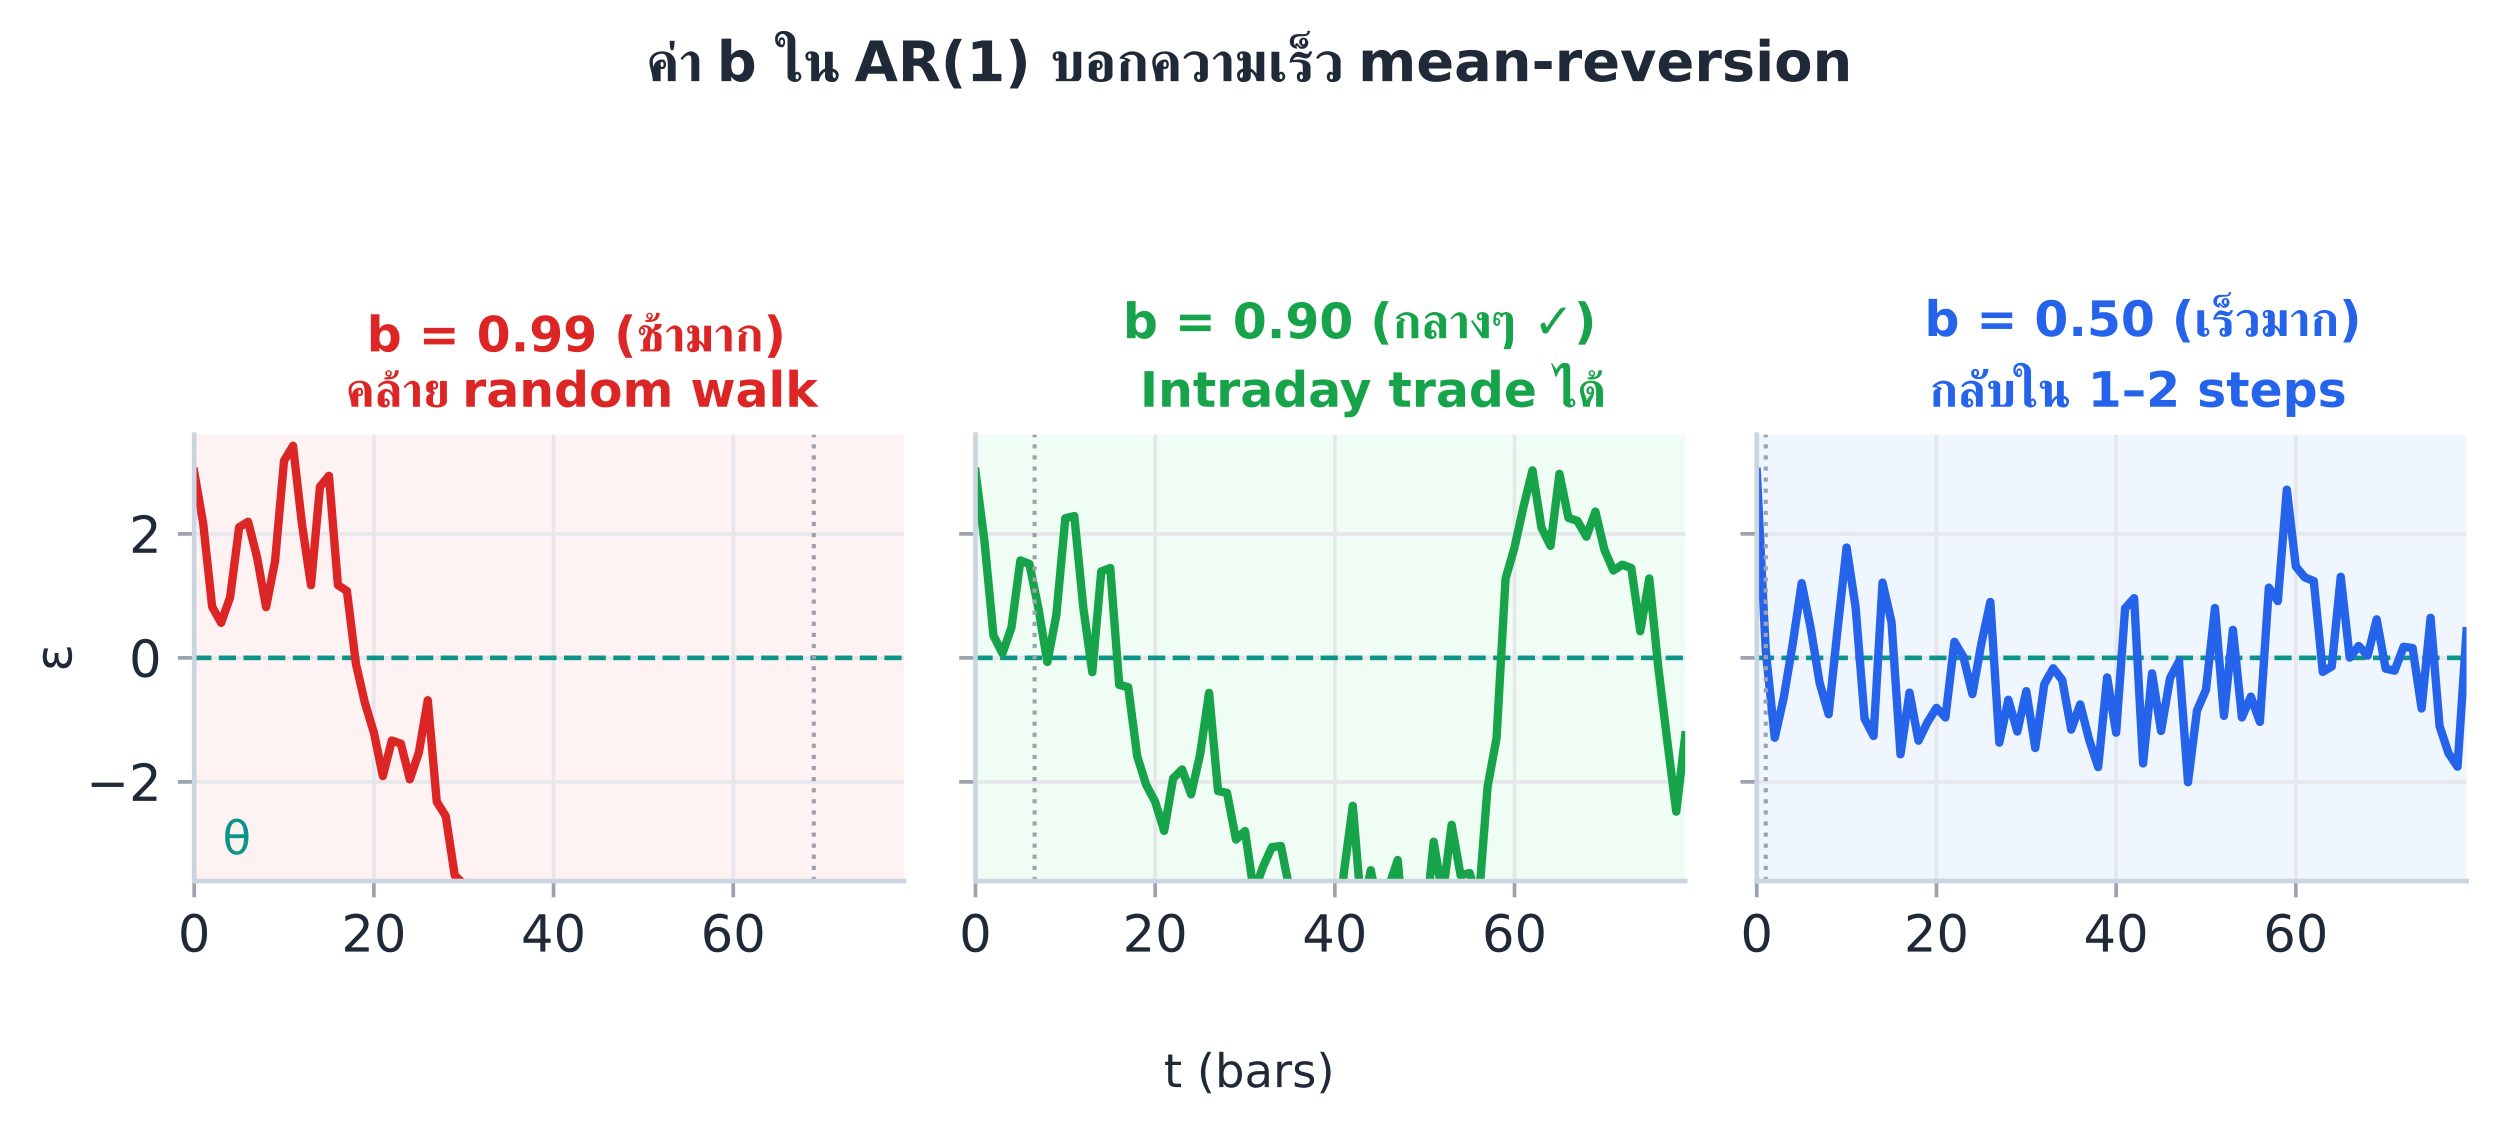
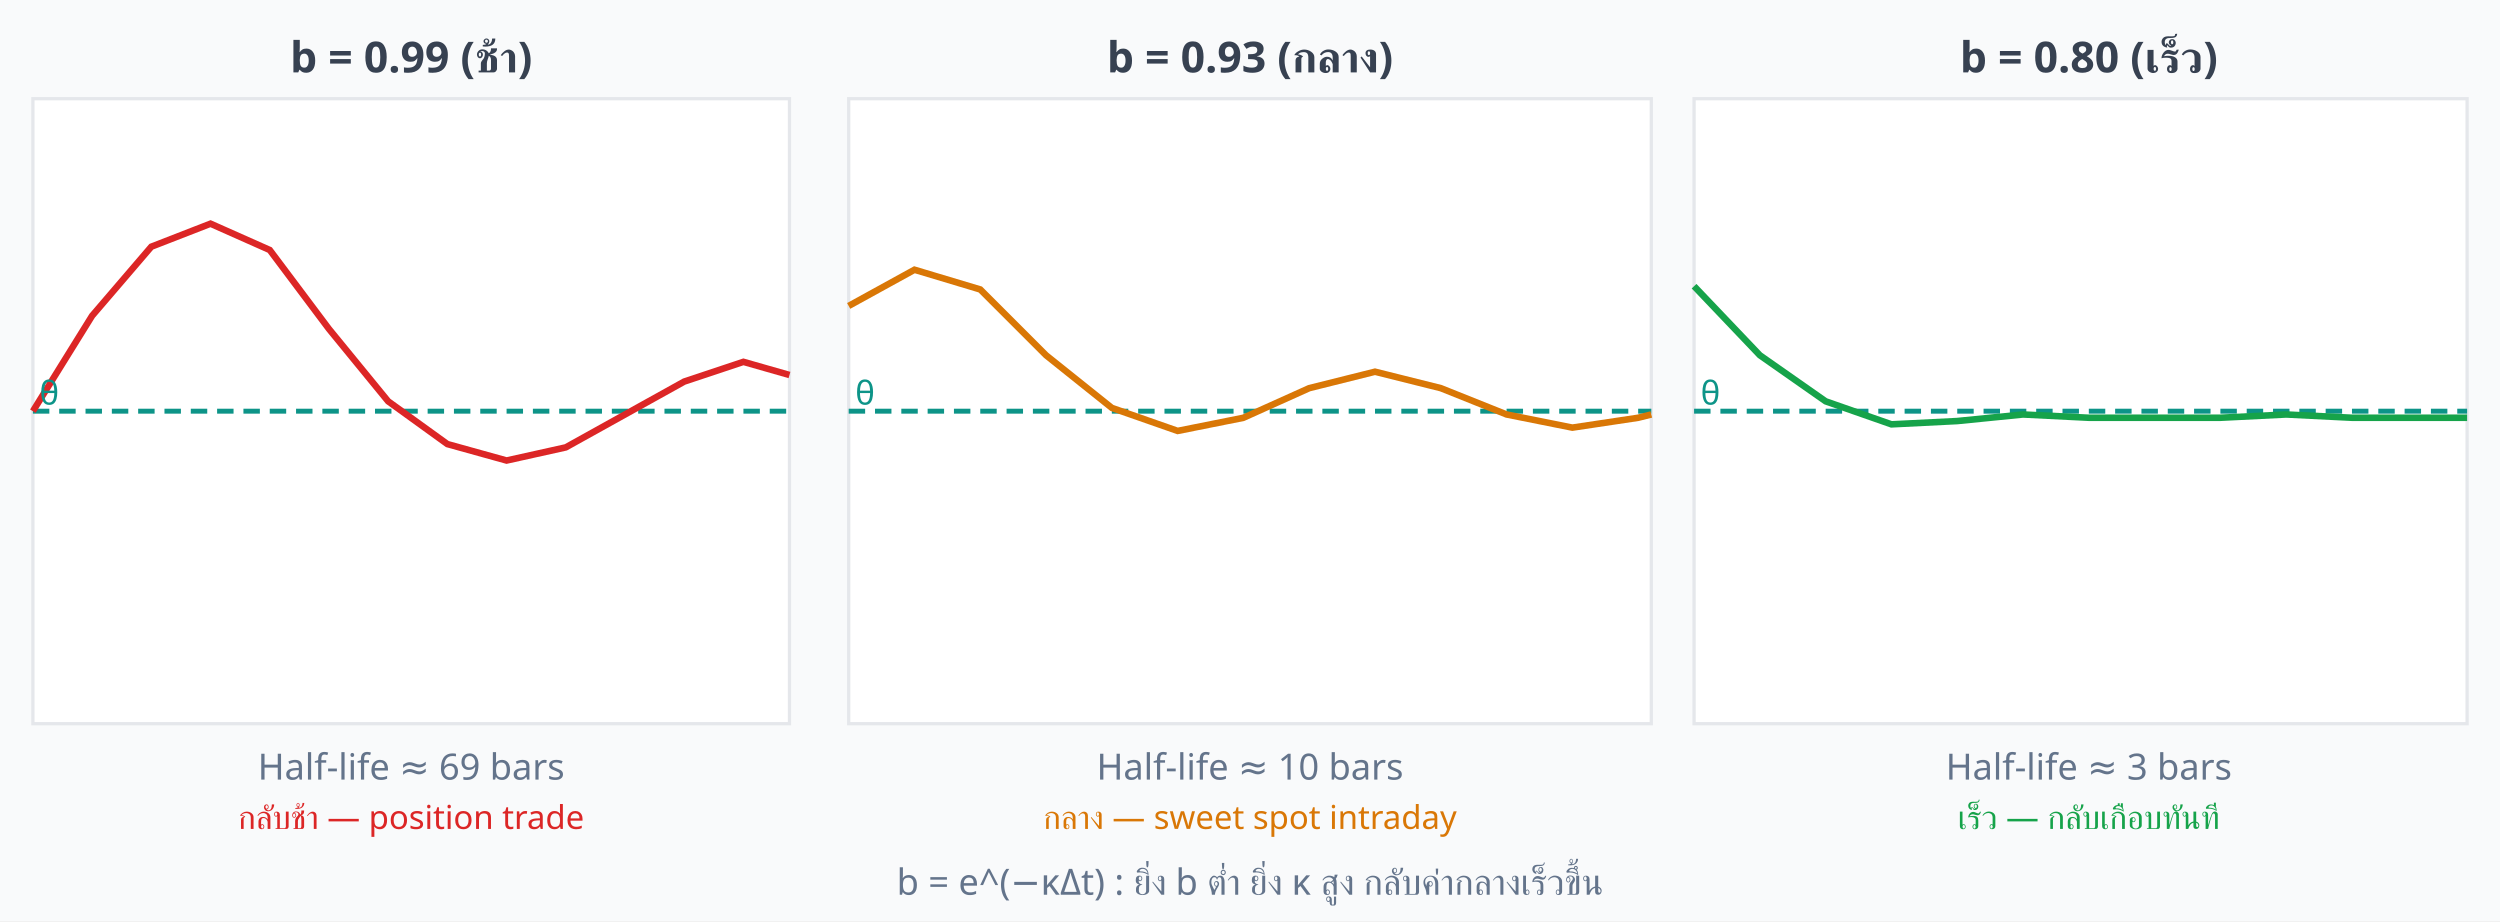
- <svg xmlns="http://www.w3.org/2000/svg" xmlns:xlink="http://www.w3.org/1999/xlink" width="537.501pt" height="243.36pt" viewBox="0 0 537.501 243.36" version="1.1">
-   <defs>
-     <style type="text/css">*{stroke-linejoin: round; stroke-linecap: butt}</style>
-   </defs>
-   <g id="figure_1">
-     <g id="patch_1">
-       <path d="M 0 243.36  L 537.501 243.36  L 537.501 0  L 0 0  z " style="fill: #ffffff" />
-     </g>
-     <g id="axes_1">
-       <g id="patch_2">
-         <path d="M 41.752 189.429  L 194.348 189.429  L 194.348 93.447  L 41.752 93.447  z " style="fill: #fef2f2" />
-       </g>
-       <g id="matplotlib.axis_1">
-         <g id="xtick_1">
-           <g id="line2d_1">
-             <path d="M 41.752 189.429  L 41.752 93.447  " clip-path="url(#p8054d97306)" style="fill: none; stroke: #e5e7eb; stroke-width: 0.8; stroke-linecap: square" />
-           </g>
-           <g id="line2d_2">
-             <defs>
-               <path id="mfa5db706db" d="M 0 0  L 0 3.5  " style="stroke: #9ca3af; stroke-width: 0.8" />
-             </defs>
-             <g>
-               <use xlink:href="#mfa5db706db" x="41.752" y="189.429" style="fill: #9ca3af; stroke: #9ca3af; stroke-width: 0.8" />
-             </g>
-           </g>
-           <g id="text_1">
-             <text style="font-size: 11px; font-family: 'Sarabun', 'DejaVu Sans'; text-anchor: middle; fill: #1f2937" x="41.752" y="204.591" transform="rotate(-0 41.75203 204.5914)">0</text>
-           </g>
-         </g>
-         <g id="xtick_2">
-           <g id="line2d_3">
-             <path d="M 80.384 189.429  L 80.384 93.447  " clip-path="url(#p8054d97306)" style="fill: none; stroke: #e5e7eb; stroke-width: 0.8; stroke-linecap: square" />
-           </g>
-           <g id="line2d_4">
-             <g>
-               <use xlink:href="#mfa5db706db" x="80.384" y="189.429" style="fill: #9ca3af; stroke: #9ca3af; stroke-width: 0.8" />
-             </g>
-           </g>
-           <g id="text_2">
-             <text style="font-size: 11px; font-family: 'Sarabun', 'DejaVu Sans'; text-anchor: middle; fill: #1f2937" x="80.384" y="204.591" transform="rotate(-0 80.38402 204.5914)">20</text>
-           </g>
-         </g>
-         <g id="xtick_3">
-           <g id="line2d_5">
-             <path d="M 119.016 189.429  L 119.016 93.447  " clip-path="url(#p8054d97306)" style="fill: none; stroke: #e5e7eb; stroke-width: 0.8; stroke-linecap: square" />
-           </g>
-           <g id="line2d_6">
-             <g>
-               <use xlink:href="#mfa5db706db" x="119.016" y="189.429" style="fill: #9ca3af; stroke: #9ca3af; stroke-width: 0.8" />
-             </g>
-           </g>
-           <g id="text_3">
-             <text style="font-size: 11px; font-family: 'Sarabun', 'DejaVu Sans'; text-anchor: middle; fill: #1f2937" x="119.016" y="204.591" transform="rotate(-0 119.016 204.5914)">40</text>
-           </g>
-         </g>
-         <g id="xtick_4">
-           <g id="line2d_7">
-             <path d="M 157.648 189.429  L 157.648 93.447  " clip-path="url(#p8054d97306)" style="fill: none; stroke: #e5e7eb; stroke-width: 0.8; stroke-linecap: square" />
-           </g>
-           <g id="line2d_8">
-             <g>
-               <use xlink:href="#mfa5db706db" x="157.648" y="189.429" style="fill: #9ca3af; stroke: #9ca3af; stroke-width: 0.8" />
-             </g>
-           </g>
-           <g id="text_4">
-             <text style="font-size: 11px; font-family: 'Sarabun', 'DejaVu Sans'; text-anchor: middle; fill: #1f2937" x="157.648" y="204.591" transform="rotate(-0 157.648 204.5914)">60</text>
-           </g>
-         </g>
-       </g>
-       <g id="matplotlib.axis_2">
-         <g id="ytick_1">
-           <g id="line2d_9">
-             <path d="M 41.752 168.1  L 194.348 168.1  " clip-path="url(#p8054d97306)" style="fill: none; stroke: #e5e7eb; stroke-width: 0.8; stroke-linecap: square" />
-           </g>
-           <g id="line2d_10">
-             <defs>
-               <path id="mdbdb8b3468" d="M 0 0  L -3.5 0  " style="stroke: #9ca3af; stroke-width: 0.8" />
-             </defs>
-             <g>
-               <use xlink:href="#mdbdb8b3468" x="41.752" y="168.1" style="fill: #9ca3af; stroke: #9ca3af; stroke-width: 0.8" />
-             </g>
-           </g>
-           <g id="text_5">
-             <text style="font-size: 11px; font-family: 'Sarabun', 'DejaVu Sans'; text-anchor: end; fill: #1f2937" x="34.752" y="172.181" transform="rotate(-0 34.75203 172.181)">−2</text>
-           </g>
-         </g>
-         <g id="ytick_2">
-           <g id="line2d_11">
-             <path d="M 41.752 141.438  L 194.348 141.438  " clip-path="url(#p8054d97306)" style="fill: none; stroke: #e5e7eb; stroke-width: 0.8; stroke-linecap: square" />
-           </g>
-           <g id="line2d_12">
-             <g>
-               <use xlink:href="#mdbdb8b3468" x="41.752" y="141.438" style="fill: #9ca3af; stroke: #9ca3af; stroke-width: 0.8" />
-             </g>
-           </g>
-           <g id="text_6">
-             <text style="font-size: 11px; font-family: 'Sarabun', 'DejaVu Sans'; text-anchor: end; fill: #1f2937" x="34.752" y="145.519" transform="rotate(-0 34.75203 145.5194)">0</text>
-           </g>
-         </g>
-         <g id="ytick_3">
-           <g id="line2d_13">
-             <path d="M 41.752 114.777  L 194.348 114.777  " clip-path="url(#p8054d97306)" style="fill: none; stroke: #e5e7eb; stroke-width: 0.8; stroke-linecap: square" />
-           </g>
-           <g id="line2d_14">
-             <g>
-               <use xlink:href="#mdbdb8b3468" x="41.752" y="114.777" style="fill: #9ca3af; stroke: #9ca3af; stroke-width: 0.8" />
-             </g>
-           </g>
-           <g id="text_7">
-             <text style="font-size: 11px; font-family: 'Sarabun', 'DejaVu Sans'; text-anchor: end; fill: #1f2937" x="34.752" y="118.858" transform="rotate(-0 34.75203 118.8577)">2</text>
-           </g>
-         </g>
-         <g id="text_8">
-           <text style="font-size: 11px; font-family: 'Sarabun', 'DejaVu Sans'; text-anchor: middle; fill: #1f2937" x="15.362" y="141.438" transform="rotate(-90 15.36234 141.4382)">ε</text>
-         </g>
-       </g>
-       <g id="line2d_15">
-         <path d="M 41.752 141.438  L 194.348 141.438  " clip-path="url(#p8054d97306)" style="fill: none; stroke-dasharray: 3.7,1.6; stroke-dashoffset: 0; stroke: #0d9488" />
-       </g>
-       <g id="line2d_16">
-         <path d="M 41.752 101.446  L 43.684 112.538  L 45.615 130.483  L 47.547 133.904  L 49.478 128.375  L 51.41 113.362  L 53.342 112.182  L 55.273 119.843  L 57.205 130.522  L 59.136 120.65  L 61.068 99.066  L 63 95.856  L 64.931 112.755  L 66.863 125.818  L 68.794 104.645  L 70.726 102.31  L 72.658 125.794  L 74.589 127.067  L 76.521 142.719  L 78.452 151.095  L 80.384 157.503  L 82.316 166.851  L 84.247 159.218  L 86.179 159.881  L 88.11 167.553  L 90.042 161.83  L 91.974 150.562  L 93.905 172.373  L 95.837 175.485  L 97.768 188.217  L 99.7 190.055  L 101.632 206.755  L 103.563 205.823  L 105.495 205.681  L 107.426 209.092  L 109.358 222.382  L 111.29 226.85  L 113.221 240.54  L 113.653 244.36  M 122.015 244.36  L 122.879 239.598  L 123.238 244.36  M 156.632 244.36  L 157.648 239.291  L 159.58 227.043  L 161.511 214.976  L 163.443 222.323  L 165.374 222.444  L 167.306 203.628  L 169.238 208.289  L 171.169 205.1  L 173.101 204.744  L 175.032 195.986  L 176.964 200.302  L 178.896 201.742  L 180.827 197.905  L 182.759 195.964  L 184.69 206.946  L 186.622 194.347  L 188.554 211.125  L 190.485 226.436  L 192.417 242.678  L 194.348 228.77  " clip-path="url(#p8054d97306)" style="fill: none; stroke: #dc2626; stroke-width: 1.8; stroke-linecap: square" />
-       </g>
-       <g id="line2d_17">
-         <path d="M 174.97 189.429  L 174.97 93.447  " clip-path="url(#p8054d97306)" style="fill: none; stroke-dasharray: 0.9,1.485; stroke-dashoffset: 0; stroke: #9ca3af; stroke-width: 0.9" />
-       </g>
-       <g id="patch_3">
-         <path d="M 41.752 189.429  L 41.752 93.447  " style="fill: none; stroke: #cbd5e1; stroke-linejoin: miter; stroke-linecap: square" />
-       </g>
-       <g id="patch_4">
-         <path d="M 41.752 189.429  L 194.348 189.429  " style="fill: none; stroke: #cbd5e1; stroke-linejoin: miter; stroke-linecap: square" />
-       </g>
-       <g id="text_9">
-         <text style="font-size: 10px; font-family: 'Sarabun', 'DejaVu Sans'; text-anchor: start; fill: #0d9488" x="47.856" y="183.67" transform="rotate(-0 47.85589 183.6702)">θ</text>
-       </g>
-       <g id="text_10">
-         <text style="font-weight: 700; font-size: 10.5px; font-family: 'Sarabun', 'DejaVu Sans'; fill: #dc2626" transform="translate(78.85896 75.55635)">b = 0.99 (ช้ามาก)</text>
-         <text style="font-weight: 700; font-size: 10.5px; font-family: 'Sarabun', 'DejaVu Sans'; fill: #dc2626" transform="translate(74.32264 87.44727)">คล้าย random walk</text>
-       </g>
-     </g>
-     <g id="axes_2">
-       <g id="patch_5">
-         <path d="M 209.728 189.429  L 362.325 189.429  L 362.325 93.447  L 209.728 93.447  z " style="fill: #f0fdf4" />
-       </g>
-       <g id="matplotlib.axis_3">
-         <g id="xtick_5">
-           <g id="line2d_18">
-             <path d="M 209.728 189.429  L 209.728 93.447  " clip-path="url(#p40a6af724c)" style="fill: none; stroke: #e5e7eb; stroke-width: 0.8; stroke-linecap: square" />
-           </g>
-           <g id="line2d_19">
-             <g>
-               <use xlink:href="#mfa5db706db" x="209.728" y="189.429" style="fill: #9ca3af; stroke: #9ca3af; stroke-width: 0.8" />
-             </g>
-           </g>
-           <g id="text_11">
-             <text style="font-size: 11px; font-family: 'Sarabun', 'DejaVu Sans'; text-anchor: middle; fill: #1f2937" x="209.728" y="204.591" transform="rotate(-0 209.7284 204.5914)">0</text>
-           </g>
-         </g>
-         <g id="xtick_6">
-           <g id="line2d_20">
-             <path d="M 248.36 189.429  L 248.36 93.447  " clip-path="url(#p40a6af724c)" style="fill: none; stroke: #e5e7eb; stroke-width: 0.8; stroke-linecap: square" />
-           </g>
-           <g id="line2d_21">
-             <g>
-               <use xlink:href="#mfa5db706db" x="248.36" y="189.429" style="fill: #9ca3af; stroke: #9ca3af; stroke-width: 0.8" />
-             </g>
-           </g>
-           <g id="text_12">
-             <text style="font-size: 11px; font-family: 'Sarabun', 'DejaVu Sans'; text-anchor: middle; fill: #1f2937" x="248.36" y="204.591" transform="rotate(-0 248.3604 204.5914)">20</text>
-           </g>
-         </g>
-         <g id="xtick_7">
-           <g id="line2d_22">
-             <path d="M 286.992 189.429  L 286.992 93.447  " clip-path="url(#p40a6af724c)" style="fill: none; stroke: #e5e7eb; stroke-width: 0.8; stroke-linecap: square" />
-           </g>
-           <g id="line2d_23">
-             <g>
-               <use xlink:href="#mfa5db706db" x="286.992" y="189.429" style="fill: #9ca3af; stroke: #9ca3af; stroke-width: 0.8" />
-             </g>
-           </g>
-           <g id="text_13">
-             <text style="font-size: 11px; font-family: 'Sarabun', 'DejaVu Sans'; text-anchor: middle; fill: #1f2937" x="286.992" y="204.591" transform="rotate(-0 286.9924 204.5914)">40</text>
-           </g>
-         </g>
-         <g id="xtick_8">
-           <g id="line2d_24">
-             <path d="M 325.624 189.429  L 325.624 93.447  " clip-path="url(#p40a6af724c)" style="fill: none; stroke: #e5e7eb; stroke-width: 0.8; stroke-linecap: square" />
-           </g>
-           <g id="line2d_25">
-             <g>
-               <use xlink:href="#mfa5db706db" x="325.624" y="189.429" style="fill: #9ca3af; stroke: #9ca3af; stroke-width: 0.8" />
-             </g>
-           </g>
-           <g id="text_14">
-             <text style="font-size: 11px; font-family: 'Sarabun', 'DejaVu Sans'; text-anchor: middle; fill: #1f2937" x="325.624" y="204.591" transform="rotate(-0 325.6244 204.5914)">60</text>
-           </g>
-         </g>
-       </g>
-       <g id="matplotlib.axis_4">
-         <g id="ytick_4">
-           <g id="line2d_26">
-             <path d="M 209.728 168.1  L 362.325 168.1  " clip-path="url(#p40a6af724c)" style="fill: none; stroke: #e5e7eb; stroke-width: 0.8; stroke-linecap: square" />
-           </g>
-           <g id="line2d_27">
-             <g>
-               <use xlink:href="#mdbdb8b3468" x="209.728" y="168.1" style="fill: #9ca3af; stroke: #9ca3af; stroke-width: 0.8" />
-             </g>
-           </g>
-         </g>
-         <g id="ytick_5">
-           <g id="line2d_28">
-             <path d="M 209.728 141.438  L 362.325 141.438  " clip-path="url(#p40a6af724c)" style="fill: none; stroke: #e5e7eb; stroke-width: 0.8; stroke-linecap: square" />
-           </g>
-           <g id="line2d_29">
-             <g>
-               <use xlink:href="#mdbdb8b3468" x="209.728" y="141.438" style="fill: #9ca3af; stroke: #9ca3af; stroke-width: 0.8" />
-             </g>
-           </g>
-         </g>
-         <g id="ytick_6">
-           <g id="line2d_30">
-             <path d="M 209.728 114.777  L 362.325 114.777  " clip-path="url(#p40a6af724c)" style="fill: none; stroke: #e5e7eb; stroke-width: 0.8; stroke-linecap: square" />
-           </g>
-           <g id="line2d_31">
-             <g>
-               <use xlink:href="#mdbdb8b3468" x="209.728" y="114.777" style="fill: #9ca3af; stroke: #9ca3af; stroke-width: 0.8" />
-             </g>
-           </g>
-         </g>
-       </g>
-       <g id="line2d_32">
-         <path d="M 209.728 141.438  L 362.325 141.438  " clip-path="url(#p40a6af724c)" style="fill: none; stroke-dasharray: 3.7,1.6; stroke-dashoffset: 0; stroke: #0d9488" />
-       </g>
-       <g id="line2d_33">
-         <path d="M 209.728 101.446  L 211.66 116.35  L 213.592 136.648  L 215.523 140.463  L 217.455 134.961  L 219.386 120.499  L 221.318 121.243  L 223.25 130.738  L 225.181 142.327  L 227.113 132.252  L 229.044 111.427  L 230.976 110.953  L 232.908 130.606  L 234.839 144.522  L 236.771 122.867  L 238.702 122.119  L 240.634 147.246  L 242.566 147.749  L 244.497 162.591  L 246.429 168.751  L 248.36 172.379  L 250.292 178.628  L 252.224 167.333  L 254.155 165.446  L 256.087 170.774  L 258.018 162.222  L 259.95 148.97  L 261.882 170.079  L 263.813 170.484  L 265.745 180.498  L 267.676 178.691  L 269.608 191.955  L 271.54 186.356  L 273.471 182.129  L 275.403 181.899  L 277.334 191.606  L 279.266 191.601  L 281.198 200.864  L 283.129 212.669  L 285.061 202.168  L 286.992 210.558  L 288.924 187.674  L 290.856 173.25  L 292.787 196.531  L 294.719 187.099  L 296.65 196.975  L 298.582 190.683  L 300.514 184.913  L 302.445 206.839  L 304.377 203.06  L 306.308 199.978  L 308.24 180.986  L 310.172 192.569  L 312.103 177.343  L 314.035 188.21  L 315.966 187.699  L 317.898 194.029  L 319.83 169.175  L 321.761 158.678  L 323.693 124.445  L 325.624 117.678  L 327.556 108.917  L 329.488 101.136  L 331.419 113.469  L 333.351 117.349  L 335.282 101.886  L 337.214 111.339  L 339.146 111.994  L 341.077 115.379  L 343.009 110.003  L 344.94 118.18  L 346.872 122.661  L 348.804 121.409  L 350.735 122.145  L 352.667 135.709  L 354.598 124.371  L 356.53 143.479  L 358.462 159.276  L 360.393 174.493  L 362.325 158.12  " clip-path="url(#p40a6af724c)" style="fill: none; stroke: #16a34a; stroke-width: 1.8; stroke-linecap: square" />
-       </g>
-       <g id="line2d_34">
-         <path d="M 222.436 189.429  L 222.436 93.447  " clip-path="url(#p40a6af724c)" style="fill: none; stroke-dasharray: 0.9,1.485; stroke-dashoffset: 0; stroke: #9ca3af; stroke-width: 0.9" />
-       </g>
-       <g id="patch_6">
-         <path d="M 209.728 189.429  L 209.728 93.447  " style="fill: none; stroke: #cbd5e1; stroke-linejoin: miter; stroke-linecap: square" />
-       </g>
-       <g id="patch_7">
-         <path d="M 209.728 189.429  L 362.325 189.429  " style="fill: none; stroke: #cbd5e1; stroke-linejoin: miter; stroke-linecap: square" />
-       </g>
-       <g id="text_15">
-         <text style="font-weight: 700; font-size: 10.5px; font-family: 'Sarabun', 'DejaVu Sans'; fill: #16a34a" transform="translate(241.4336 72.71446)">b = 0.90 (กลางๆ ✓)</text>
-         <text style="font-weight: 700; font-size: 10.5px; font-family: 'Sarabun', 'DejaVu Sans'; fill: #16a34a" transform="translate(245.0807 87.44727)">Intraday trade ได้</text>
-       </g>
-     </g>
-     <g id="axes_3">
-       <g id="patch_8">
-         <path d="M 377.705 189.429  L 530.301 189.429  L 530.301 93.447  L 377.705 93.447  z " style="fill: #eff6ff" />
-       </g>
-       <g id="matplotlib.axis_5">
-         <g id="xtick_9">
-           <g id="line2d_35">
-             <path d="M 377.705 189.429  L 377.705 93.447  " clip-path="url(#p82d29260cc)" style="fill: none; stroke: #e5e7eb; stroke-width: 0.8; stroke-linecap: square" />
-           </g>
-           <g id="line2d_36">
-             <g>
-               <use xlink:href="#mfa5db706db" x="377.705" y="189.429" style="fill: #9ca3af; stroke: #9ca3af; stroke-width: 0.8" />
-             </g>
-           </g>
-           <g id="text_16">
-             <text style="font-size: 11px; font-family: 'Sarabun', 'DejaVu Sans'; text-anchor: middle; fill: #1f2937" x="377.705" y="204.591" transform="rotate(-0 377.7048 204.5914)">0</text>
-           </g>
-         </g>
-         <g id="xtick_10">
-           <g id="line2d_37">
-             <path d="M 416.337 189.429  L 416.337 93.447  " clip-path="url(#p82d29260cc)" style="fill: none; stroke: #e5e7eb; stroke-width: 0.8; stroke-linecap: square" />
-           </g>
-           <g id="line2d_38">
-             <g>
-               <use xlink:href="#mfa5db706db" x="416.337" y="189.429" style="fill: #9ca3af; stroke: #9ca3af; stroke-width: 0.8" />
-             </g>
-           </g>
-           <g id="text_17">
-             <text style="font-size: 11px; font-family: 'Sarabun', 'DejaVu Sans'; text-anchor: middle; fill: #1f2937" x="416.337" y="204.591" transform="rotate(-0 416.3367 204.5914)">20</text>
-           </g>
-         </g>
-         <g id="xtick_11">
-           <g id="line2d_39">
-             <path d="M 454.969 189.429  L 454.969 93.447  " clip-path="url(#p82d29260cc)" style="fill: none; stroke: #e5e7eb; stroke-width: 0.8; stroke-linecap: square" />
-           </g>
-           <g id="line2d_40">
-             <g>
-               <use xlink:href="#mfa5db706db" x="454.969" y="189.429" style="fill: #9ca3af; stroke: #9ca3af; stroke-width: 0.8" />
-             </g>
-           </g>
-           <g id="text_18">
-             <text style="font-size: 11px; font-family: 'Sarabun', 'DejaVu Sans'; text-anchor: middle; fill: #1f2937" x="454.969" y="204.591" transform="rotate(-0 454.9687 204.5914)">40</text>
-           </g>
-         </g>
-         <g id="xtick_12">
-           <g id="line2d_41">
-             <path d="M 493.601 189.429  L 493.601 93.447  " clip-path="url(#p82d29260cc)" style="fill: none; stroke: #e5e7eb; stroke-width: 0.8; stroke-linecap: square" />
-           </g>
-           <g id="line2d_42">
-             <g>
-               <use xlink:href="#mfa5db706db" x="493.601" y="189.429" style="fill: #9ca3af; stroke: #9ca3af; stroke-width: 0.8" />
-             </g>
-           </g>
-           <g id="text_19">
-             <text style="font-size: 11px; font-family: 'Sarabun', 'DejaVu Sans'; text-anchor: middle; fill: #1f2937" x="493.601" y="204.591" transform="rotate(-0 493.6007 204.5914)">60</text>
-           </g>
-         </g>
-       </g>
-       <g id="matplotlib.axis_6">
-         <g id="ytick_7">
-           <g id="line2d_43">
-             <path d="M 377.705 168.1  L 530.301 168.1  " clip-path="url(#p82d29260cc)" style="fill: none; stroke: #e5e7eb; stroke-width: 0.8; stroke-linecap: square" />
-           </g>
-           <g id="line2d_44">
-             <g>
-               <use xlink:href="#mdbdb8b3468" x="377.705" y="168.1" style="fill: #9ca3af; stroke: #9ca3af; stroke-width: 0.8" />
-             </g>
-           </g>
-         </g>
-         <g id="ytick_8">
-           <g id="line2d_45">
-             <path d="M 377.705 141.438  L 530.301 141.438  " clip-path="url(#p82d29260cc)" style="fill: none; stroke: #e5e7eb; stroke-width: 0.8; stroke-linecap: square" />
-           </g>
-           <g id="line2d_46">
-             <g>
-               <use xlink:href="#mdbdb8b3468" x="377.705" y="141.438" style="fill: #9ca3af; stroke: #9ca3af; stroke-width: 0.8" />
-             </g>
-           </g>
-         </g>
-         <g id="ytick_9">
-           <g id="line2d_47">
-             <path d="M 377.705 114.777  L 530.301 114.777  " clip-path="url(#p82d29260cc)" style="fill: none; stroke: #e5e7eb; stroke-width: 0.8; stroke-linecap: square" />
-           </g>
-           <g id="line2d_48">
-             <g>
-               <use xlink:href="#mdbdb8b3468" x="377.705" y="114.777" style="fill: #9ca3af; stroke: #9ca3af; stroke-width: 0.8" />
-             </g>
-           </g>
-         </g>
-       </g>
-       <g id="line2d_49">
-         <path d="M 377.705 141.438  L 530.301 141.438  " clip-path="url(#p82d29260cc)" style="fill: none; stroke-dasharray: 3.7,1.6; stroke-dashoffset: 0; stroke: #0d9488" />
-       </g>
-       <g id="line2d_50">
-         <path d="M 377.705 101.446  L 379.636 139.857  L 381.568 158.608  L 383.5 150.018  L 385.431 138.466  L 387.363 125.382  L 389.294 135.049  L 391.226 146.845  L 393.158 153.559  L 395.089 135.176  L 397.021 117.724  L 398.952 130.525  L 400.884 154.531  L 402.816 158.23  L 404.747 125.261  L 406.679 133.77  L 408.61 162.176  L 410.542 148.917  L 412.474 159.24  L 414.405 155.29  L 416.337 152.194  L 418.268 154.248  L 420.2 137.992  L 422.132 141.222  L 424.063 149.229  L 425.995 138.368  L 427.926 129.433  L 429.858 159.657  L 431.79 150.451  L 433.721 157.278  L 435.653 148.607  L 437.584 160.827  L 439.516 147.112  L 441.448 143.684  L 443.379 146.184  L 445.311 156.864  L 447.242 151.453  L 449.174 159.06  L 451.106 164.911  L 453.037 145.644  L 454.969 157.517  L 456.9 130.771  L 458.832 128.612  L 460.764 164.135  L 462.695 144.775  L 464.627 157.149  L 466.558 145.818  L 468.49 142.201  L 470.422 168.18  L 472.353 152.756  L 474.285 148.321  L 476.216 130.726  L 478.148 153.901  L 480.08 135.424  L 482.011 154.243  L 483.943 149.784  L 485.874 155.203  L 487.806 126.349  L 489.738 129.233  L 491.669 105.276  L 493.601 121.784  L 495.532 124.143  L 497.464 124.924  L 499.396 144.457  L 501.327 143.298  L 503.259 124.007  L 505.19 141.376  L 507.122 138.902  L 509.054 140.943  L 510.985 133.165  L 512.917 143.764  L 514.848 144.183  L 516.78 139.049  L 518.712 139.332  L 520.643 152.323  L 522.575 132.837  L 524.506 156.109  L 526.438 161.952  L 528.37 164.829  L 530.301 135.725  " clip-path="url(#p82d29260cc)" style="fill: none; stroke: #2563eb; stroke-width: 1.8; stroke-linecap: square" />
-       </g>
-       <g id="line2d_51">
-         <path d="M 379.636 189.429  L 379.636 93.447  " clip-path="url(#p82d29260cc)" style="fill: none; stroke-dasharray: 0.9,1.485; stroke-dashoffset: 0; stroke: #9ca3af; stroke-width: 0.9" />
-       </g>
-       <g id="patch_9">
-         <path d="M 377.705 189.429  L 377.705 93.447  " style="fill: none; stroke: #cbd5e1; stroke-linejoin: miter; stroke-linecap: square" />
-       </g>
-       <g id="patch_10">
-         <path d="M 377.705 189.429  L 530.301 189.429  " style="fill: none; stroke: #cbd5e1; stroke-linejoin: miter; stroke-linecap: square" />
-       </g>
-       <g id="text_20">
-         <text style="font-weight: 700; font-size: 10.5px; font-family: 'Sarabun', 'DejaVu Sans'; fill: #2563eb" transform="translate(413.7674 72.24295)">b = 0.50 (เร็วมาก)</text>
-         <text style="font-weight: 700; font-size: 10.5px; font-family: 'Sarabun', 'DejaVu Sans'; fill: #2563eb" transform="translate(414.7969 87.44727)">กลับใน 1–2 steps</text>
-       </g>
-     </g>
-     <g id="text_21">
-       <text style="font-weight: 700; font-size: 12px; font-family: 'Sarabun', 'DejaVu Sans'; text-anchor: middle; fill: #1f2937" x="268.581" y="17.447" transform="rotate(-0 268.5811 17.44687)">ค่า b ใน AR(1) บอกความเร็ว mean-reversion</text>
-     </g>
-     <g id="text_22">
-       <text style="font-size: 10px; font-family: 'Sarabun', 'DejaVu Sans'; text-anchor: middle; fill: #1f2937" x="268.581" y="233.74" transform="rotate(-0 268.5811 233.7397)">t (bars)</text>
-     </g>
-   </g>
-   <defs>
-     <clipPath id="p8054d97306">
-       <rect x="41.752" y="93.447" width="152.596" height="95.982" />
-     </clipPath>
-     <clipPath id="p40a6af724c">
-       <rect x="209.728" y="93.447" width="152.596" height="95.982" />
-     </clipPath>
-     <clipPath id="p82d29260cc">
-       <rect x="377.705" y="93.447" width="152.596" height="95.982" />
-     </clipPath>
-   </defs>
+ <svg xmlns="http://www.w3.org/2000/svg" viewBox="0 0 760 280" font-family="sans-serif">
+   <rect width="760" height="280" fill="#f9fafb" />
+   <text x="125" y="22" text-anchor="middle" font-size="13" fill="#374151" font-weight="700">b = 0.99 (ช้า)</text>
+   <text x="380" y="22" text-anchor="middle" font-size="13" fill="#374151" font-weight="700">b = 0.93 (กลาง)</text>
+   <text x="635" y="22" text-anchor="middle" font-size="13" fill="#374151" font-weight="700">b = 0.80 (เร็ว)</text>
+   <rect x="10" y="30" width="230" height="190" fill="white" stroke="#e5e7eb" stroke-width="1" />
+   <line x1="10" y1="125" x2="240" y2="125" stroke="#0d9488" stroke-width="1.5" stroke-dasharray="5,3" />
+   <polyline points="10,125 28,96 46,75 64,68 82,76 100,100 118,122 136,135 154,140 172,136 190,126 208,116 226,110 240,114" fill="none" stroke="#dc2626" stroke-width="2" />
+   <text x="125" y="237" text-anchor="middle" font-size="11" fill="#64748b">Half-life ≈ 69 bars</text>
+   <text x="125" y="252" text-anchor="middle" font-size="10" fill="#dc2626">กลับช้า — position trade</text>
+   <rect x="258" y="30" width="244" height="190" fill="white" stroke="#e5e7eb" stroke-width="1" />
+   <line x1="258" y1="125" x2="502" y2="125" stroke="#0d9488" stroke-width="1.5" stroke-dasharray="5,3" />
+   <polyline points="258,93 278,82 298,88 318,108 338,124 358,131 378,127 398,118 418,113 438,118 458,126 478,130 498,127 502,126" fill="none" stroke="#d97706" stroke-width="2" />
+   <text x="380" y="237" text-anchor="middle" font-size="11" fill="#64748b">Half-life ≈ 10 bars</text>
+   <text x="380" y="252" text-anchor="middle" font-size="10" fill="#d97706">กลาง — sweet spot intraday</text>
+   <rect x="515" y="30" width="235" height="190" fill="white" stroke="#e5e7eb" stroke-width="1" />
+   <line x1="515" y1="125" x2="750" y2="125" stroke="#0d9488" stroke-width="1.5" stroke-dasharray="5,3" />
+   <polyline points="515,87 535,108 555,122 575,129 595,128 615,126 635,127 655,127 675,127 695,126 715,127 735,127 750,127" fill="none" stroke="#16a34a" stroke-width="2" />
+   <text x="635" y="237" text-anchor="middle" font-size="11" fill="#64748b">Half-life ≈ 3 bars</text>
+   <text x="635" y="252" text-anchor="middle" font-size="10" fill="#16a34a">เร็ว — กลับเกือบทันที</text>
+   <text x="12" y="123" font-size="10" fill="#0d9488">θ</text>
+   <text x="260" y="123" font-size="10" fill="#0d9488">θ</text>
+   <text x="517" y="123" font-size="10" fill="#0d9488">θ</text>
+   <text x="380" y="272" text-anchor="middle" font-size="11" fill="#64748b">b = e^(−κΔt) : ยิ่ง b ต่ำ ยิ่ง κ สูง กลับค่ากลางเร็วขึ้น</text>
</svg>
